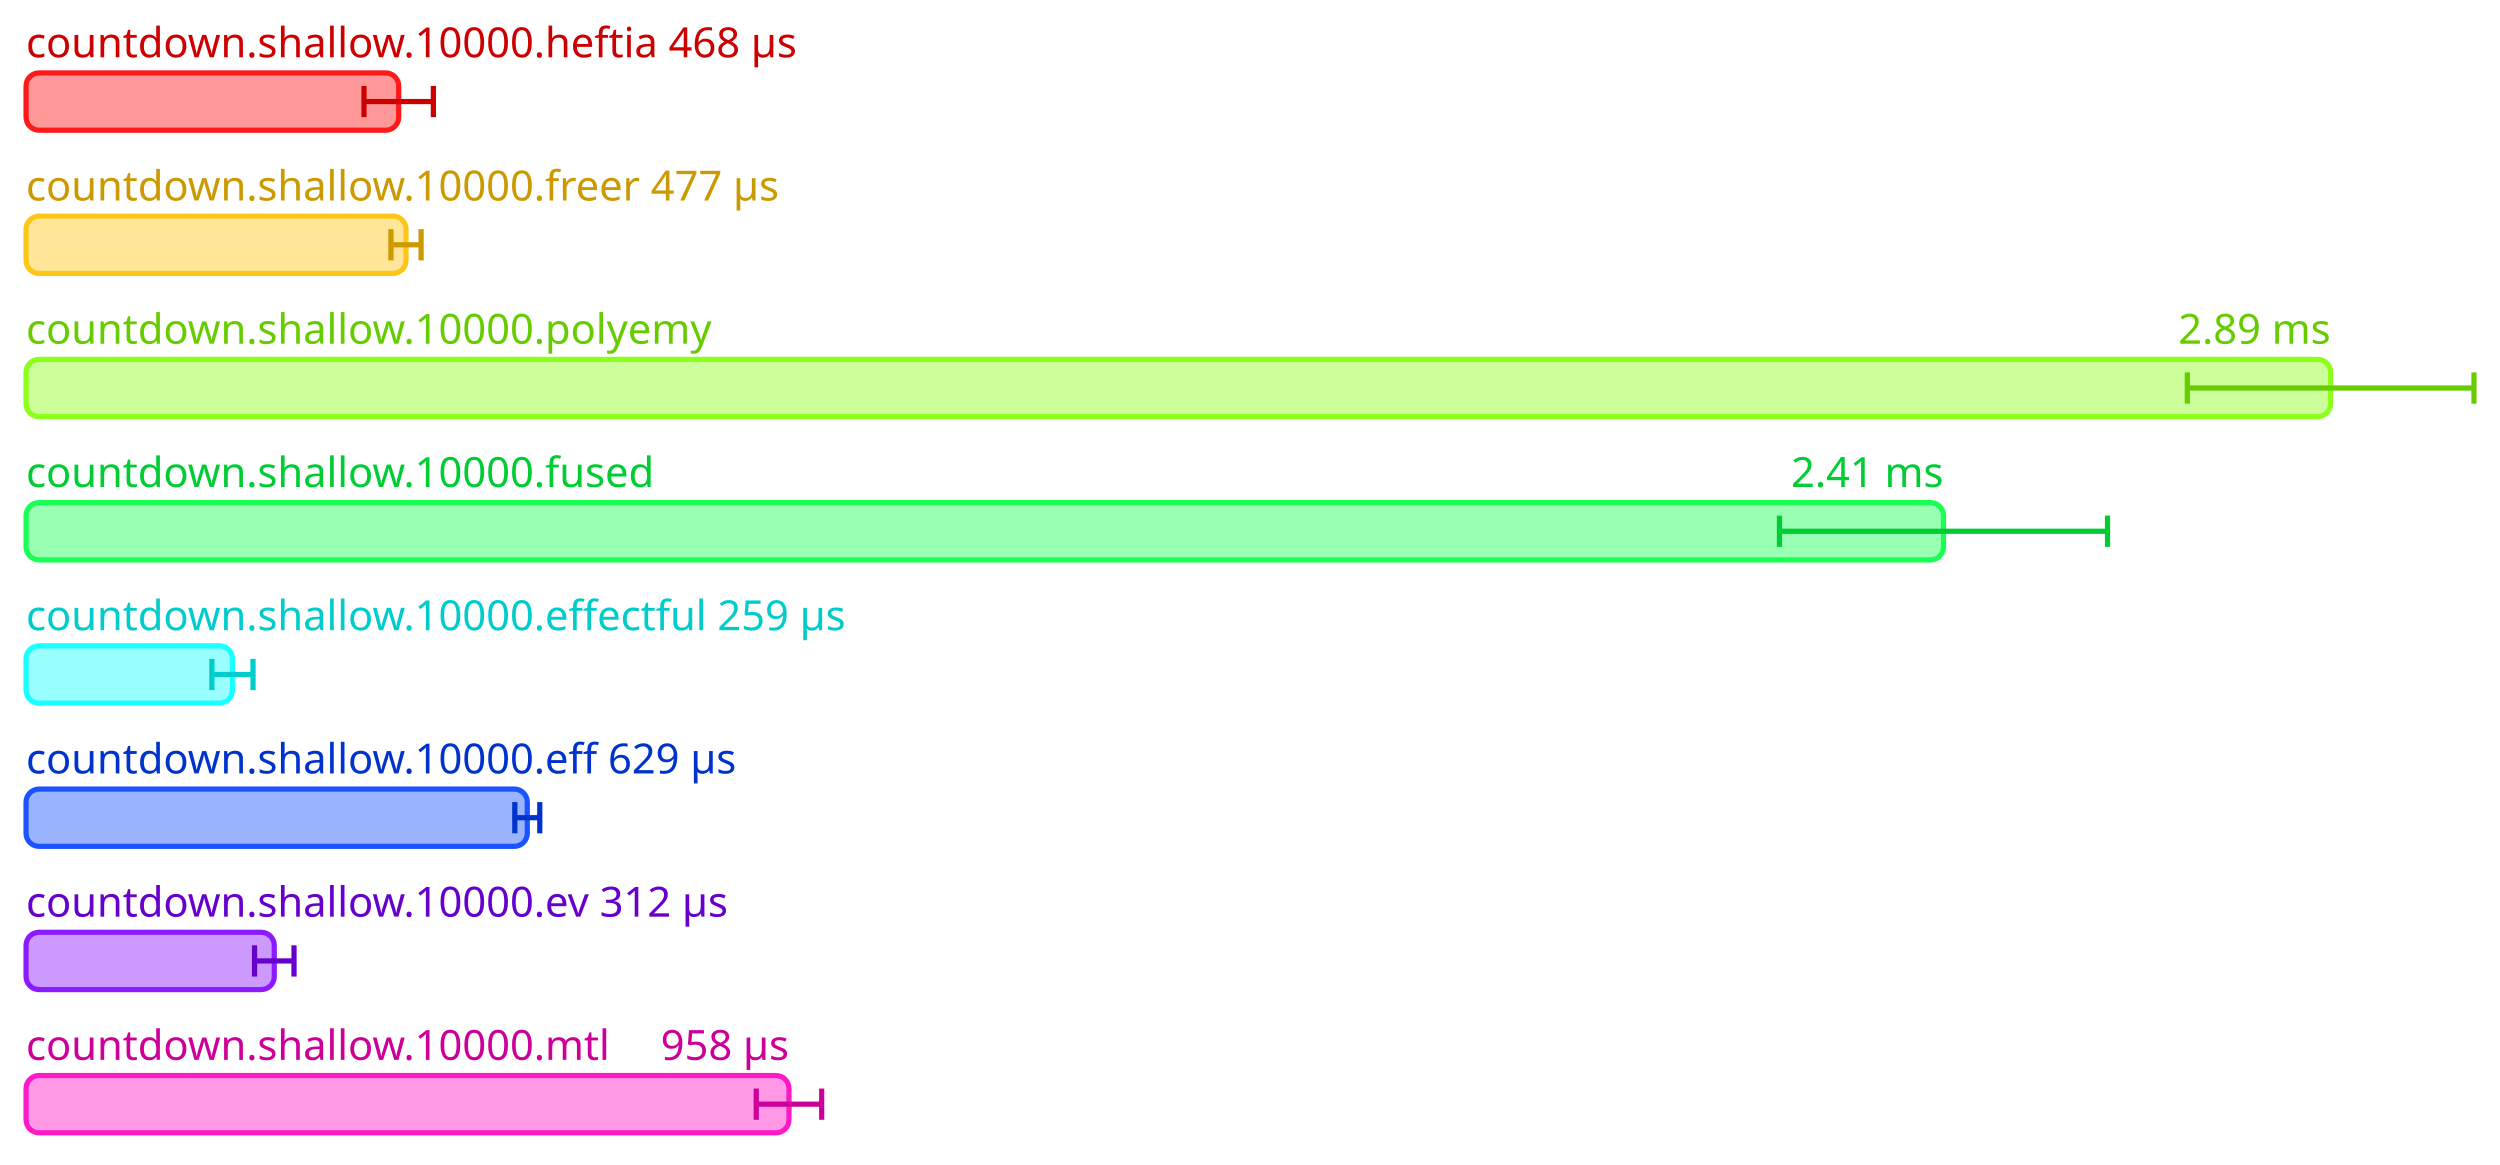
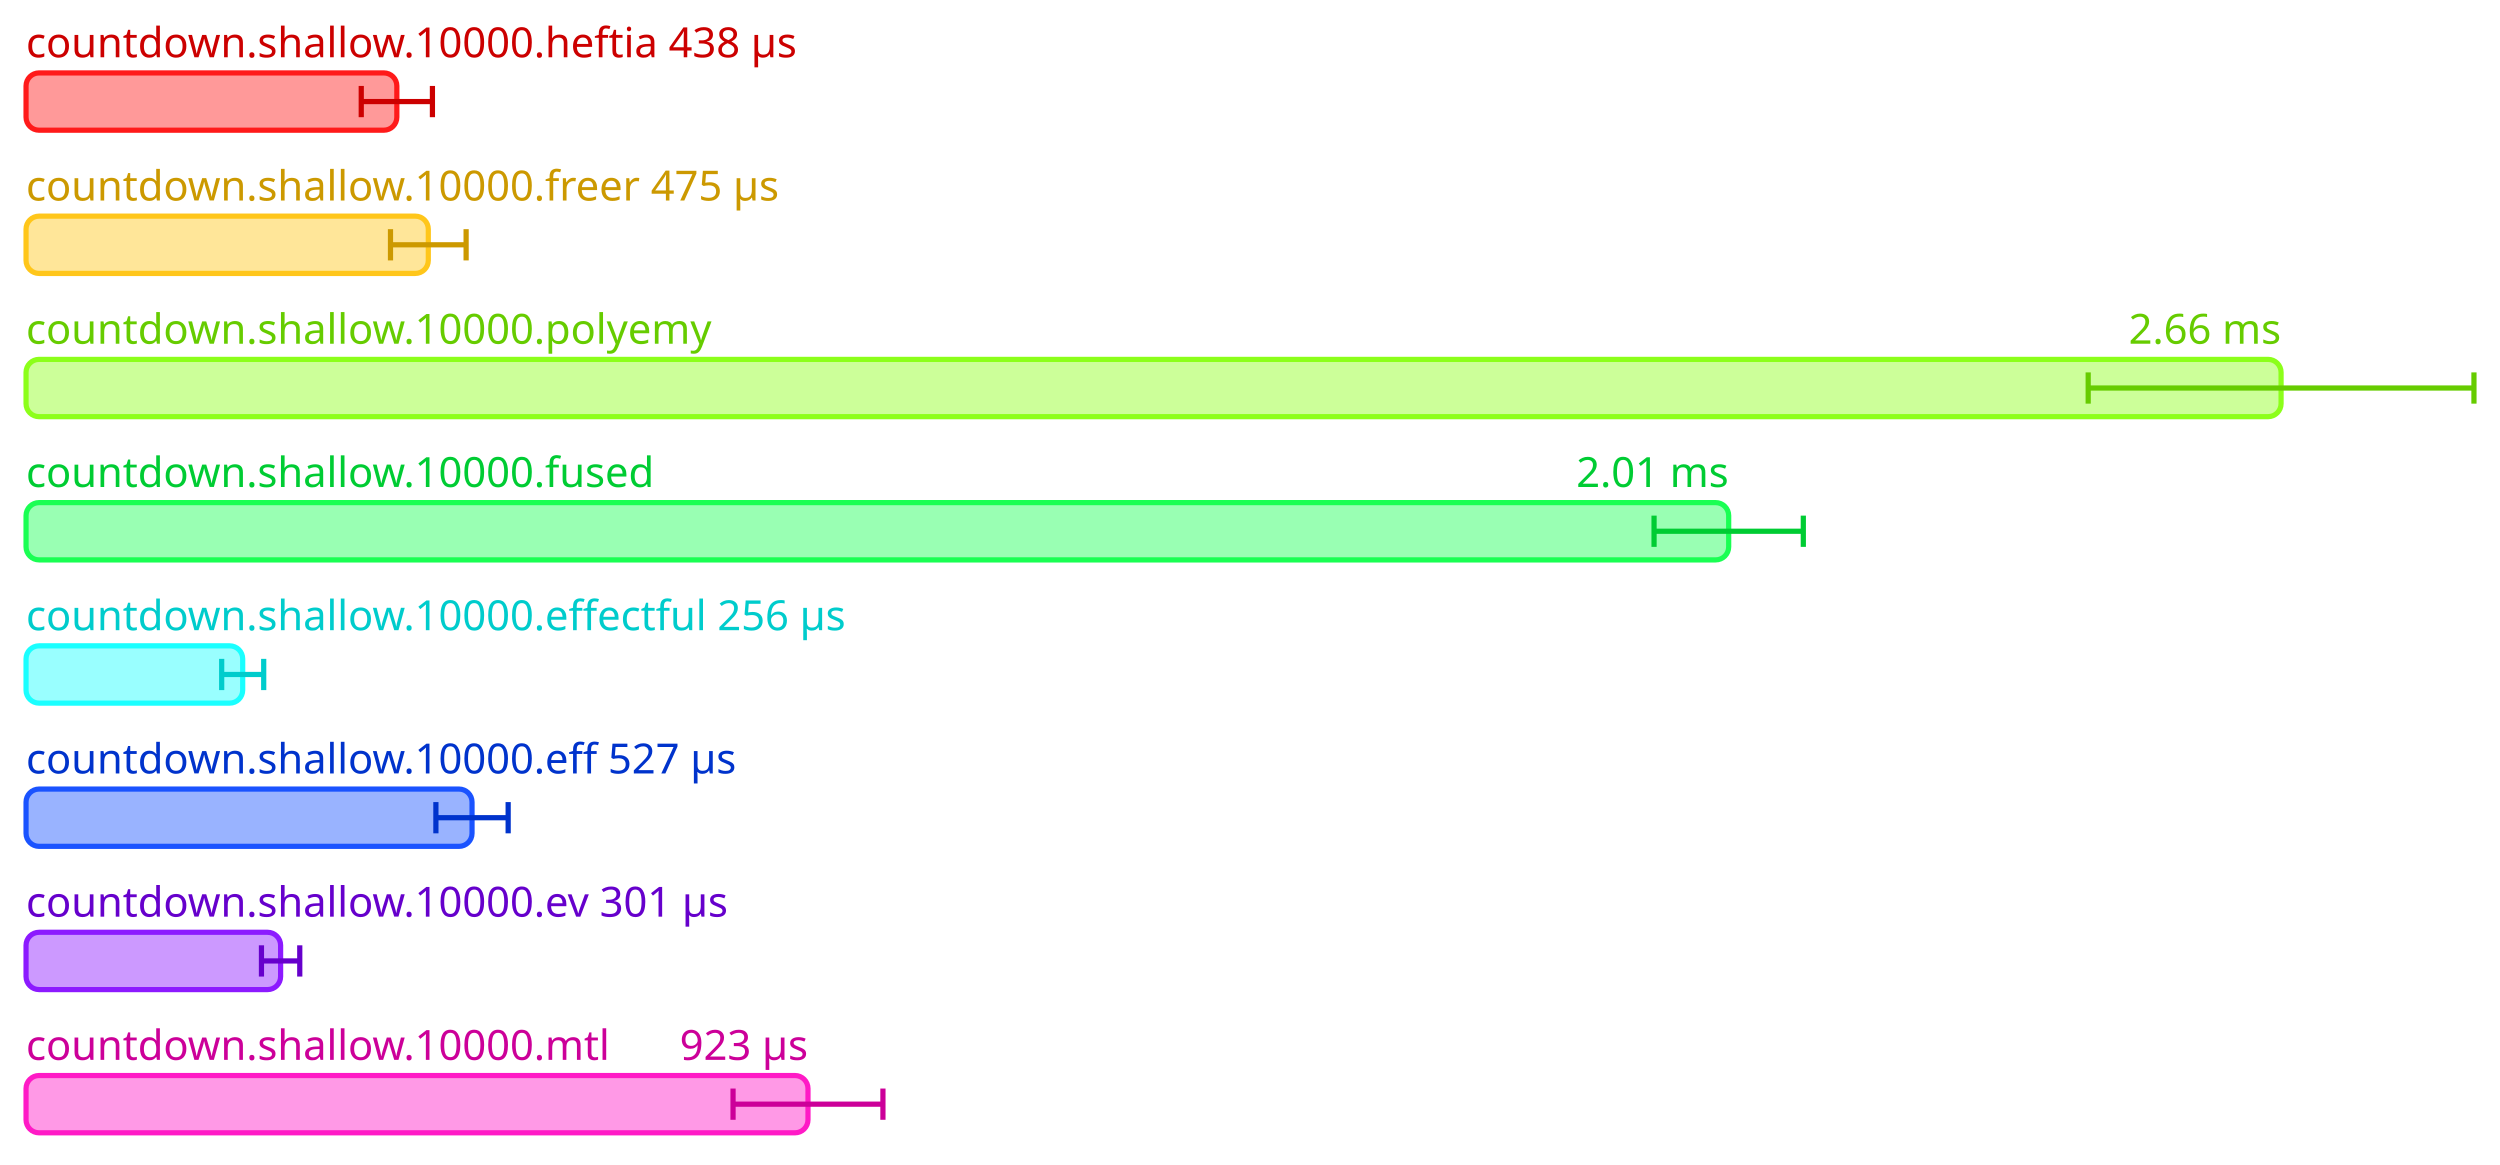
<svg xmlns="http://www.w3.org/2000/svg" height="447" width="960.0" font-size="16" font-family="sans-serif" stroke-width="2">
  <g transform="translate(10.0 0)">
-     <text fill="hsl(0, 100%, 40%)" y="22">countdown.shallow.10000.heftia 468  μs</text>
+     <text fill="hsl(0, 100%, 40%)" y="22">countdown.shallow.10000.heftia 438  μs</text>
    <g>
-       <rect y="28" rx="5" height="22" width="143.097" fill="hsl(0, 100%, 80%)" stroke="hsl(0, 100%, 55%)" />
+       <rect y="28" rx="5" height="22" width="142.385" fill="hsl(0, 100%, 80%)" stroke="hsl(0, 100%, 55%)" />
      <g stroke="hsl(0, 100%, 40%)">
-         <line x1="129.773" x2="156.42" y1="39" y2="39" />
-         <line x1="129.773" x2="129.773" y1="33" y2="45" />
-         <line x1="156.42" x2="156.42" y1="33" y2="45" />
+         <line x1="128.718" x2="156.052" y1="39" y2="39" />
+         <line x1="128.718" x2="128.718" y1="33" y2="45" />
+         <line x1="156.052" x2="156.052" y1="33" y2="45" />
      </g>
    </g>
-     <text fill="hsl(45, 100%, 40%)" y="77">countdown.shallow.10000.freer 477  μs</text>
+     <text fill="hsl(45, 100%, 40%)" y="77">countdown.shallow.10000.freer 475  μs</text>
    <g>
-       <rect y="83" rx="5" height="22" width="145.905" fill="hsl(45, 100%, 80%)" stroke="hsl(45, 100%, 55%)" />
+       <rect y="83" rx="5" height="22" width="154.467" fill="hsl(45, 100%, 80%)" stroke="hsl(45, 100%, 55%)" />
      <g stroke="hsl(45, 100%, 40%)">
-         <line x1="140.113" x2="151.698" y1="94" y2="94" />
-         <line x1="140.113" x2="140.113" y1="88" y2="100" />
-         <line x1="151.698" x2="151.698" y1="88" y2="100" />
+         <line x1="139.946" x2="168.987" y1="94" y2="94" />
+         <line x1="139.946" x2="139.946" y1="88" y2="100" />
+         <line x1="168.987" x2="168.987" y1="88" y2="100" />
      </g>
    </g>
    <g fill="hsl(90, 100%, 40%)">
      <text y="132">countdown.shallow.10000.polyemy</text>
-       <text y="132" x="884.969" text-anchor="end">2.89 ms</text>
+       <text y="132" x="865.933" text-anchor="end">2.66 ms</text>
    </g>
    <g>
-       <rect y="138" rx="5" height="22" width="884.969" fill="hsl(90, 100%, 80%)" stroke="hsl(90, 100%, 55%)" />
+       <rect y="138" rx="5" height="22" width="865.933" fill="hsl(90, 100%, 80%)" stroke="hsl(90, 100%, 55%)" />
      <g stroke="hsl(90, 100%, 40%)">
-         <line x1="829.938" x2="940.0" y1="149" y2="149" />
-         <line x1="829.938" x2="829.938" y1="143" y2="155" />
+         <line x1="791.866" x2="940.0" y1="149" y2="149" />
+         <line x1="791.866" x2="791.866" y1="143" y2="155" />
        <line x1="940.0" x2="940.0" y1="143" y2="155" />
      </g>
    </g>
    <g fill="hsl(135, 100%, 40%)">
      <text y="187">countdown.shallow.10000.fused</text>
-       <text y="187" x="736.297" text-anchor="end">2.41 ms</text>
+       <text y="187" x="653.815" text-anchor="end">2.01 ms</text>
    </g>
    <g>
-       <rect y="193" rx="5" height="22" width="736.297" fill="hsl(135, 100%, 80%)" stroke="hsl(135, 100%, 55%)" />
+       <rect y="193" rx="5" height="22" width="653.815" fill="hsl(135, 100%, 80%)" stroke="hsl(135, 100%, 55%)" />
      <g stroke="hsl(135, 100%, 40%)">
-         <line x1="673.307" x2="799.287" y1="204" y2="204" />
-         <line x1="673.307" x2="673.307" y1="198" y2="210" />
-         <line x1="799.287" x2="799.287" y1="198" y2="210" />
+         <line x1="625.157" x2="682.473" y1="204" y2="204" />
+         <line x1="625.157" x2="625.157" y1="198" y2="210" />
+         <line x1="682.473" x2="682.473" y1="198" y2="210" />
      </g>
    </g>
-     <text fill="hsl(180, 100%, 40%)" y="242">countdown.shallow.10000.effectful 259  μs</text>
+     <text fill="hsl(180, 100%, 40%)" y="242">countdown.shallow.10000.effectful 256  μs</text>
    <g>
-       <rect y="248" rx="5" height="22" width="79.259" fill="hsl(180, 100%, 80%)" stroke="hsl(180, 100%, 55%)" />
+       <rect y="248" rx="5" height="22" width="83.192" fill="hsl(180, 100%, 80%)" stroke="hsl(180, 100%, 55%)" />
      <g stroke="hsl(180, 100%, 40%)">
-         <line x1="71.358" x2="87.161" y1="259" y2="259" />
-         <line x1="71.358" x2="71.358" y1="253" y2="265" />
-         <line x1="87.161" x2="87.161" y1="253" y2="265" />
+         <line x1="75.125" x2="91.26" y1="259" y2="259" />
+         <line x1="75.125" x2="75.125" y1="253" y2="265" />
+         <line x1="91.26" x2="91.26" y1="253" y2="265" />
      </g>
    </g>
-     <text fill="hsl(225, 100%, 40%)" y="297">countdown.shallow.10000.eff 629  μs</text>
+     <text fill="hsl(225, 100%, 40%)" y="297">countdown.shallow.10000.eff 527  μs</text>
    <g>
-       <rect y="303" rx="5" height="22" width="192.479" fill="hsl(225, 100%, 80%)" stroke="hsl(225, 100%, 55%)" />
+       <rect y="303" rx="5" height="22" width="171.258" fill="hsl(225, 100%, 80%)" stroke="hsl(225, 100%, 55%)" />
      <g stroke="hsl(225, 100%, 40%)">
-         <line x1="187.68" x2="197.278" y1="314" y2="314" />
-         <line x1="187.68" x2="187.68" y1="308" y2="320" />
-         <line x1="197.278" x2="197.278" y1="308" y2="320" />
+         <line x1="157.383" x2="185.133" y1="314" y2="314" />
+         <line x1="157.383" x2="157.383" y1="308" y2="320" />
+         <line x1="185.133" x2="185.133" y1="308" y2="320" />
      </g>
    </g>
-     <text fill="hsl(270, 100%, 40%)" y="352">countdown.shallow.10000.ev 312  μs</text>
+     <text fill="hsl(270, 100%, 40%)" y="352">countdown.shallow.10000.ev 301  μs</text>
    <g>
-       <rect y="358" rx="5" height="22" width="95.319" fill="hsl(270, 100%, 80%)" stroke="hsl(270, 100%, 55%)" />
+       <rect y="358" rx="5" height="22" width="97.753" fill="hsl(270, 100%, 80%)" stroke="hsl(270, 100%, 55%)" />
      <g stroke="hsl(270, 100%, 40%)">
-         <line x1="87.741" x2="102.897" y1="369" y2="369" />
-         <line x1="87.741" x2="87.741" y1="363" y2="375" />
-         <line x1="102.897" x2="102.897" y1="363" y2="375" />
+         <line x1="90.398" x2="105.108" y1="369" y2="369" />
+         <line x1="90.398" x2="90.398" y1="363" y2="375" />
+         <line x1="105.108" x2="105.108" y1="363" y2="375" />
      </g>
    </g>
    <g fill="hsl(315, 100%, 40%)">
      <text y="407">countdown.shallow.10000.mtl</text>
-       <text y="407" x="292.966" text-anchor="end">958  μs</text>
+       <text y="407" x="300.267" text-anchor="end">923  μs</text>
    </g>
    <g>
-       <rect y="413" rx="5" height="22" width="292.966" fill="hsl(315, 100%, 80%)" stroke="hsl(315, 100%, 55%)" />
+       <rect y="413" rx="5" height="22" width="300.267" fill="hsl(315, 100%, 80%)" stroke="hsl(315, 100%, 55%)" />
      <g stroke="hsl(315, 100%, 40%)">
-         <line x1="280.407" x2="305.526" y1="424" y2="424" />
-         <line x1="280.407" x2="280.407" y1="418" y2="430" />
-         <line x1="305.526" x2="305.526" y1="418" y2="430" />
+         <line x1="271.488" x2="329.045" y1="424" y2="424" />
+         <line x1="271.488" x2="271.488" y1="418" y2="430" />
+         <line x1="329.045" x2="329.045" y1="418" y2="430" />
      </g>
    </g>
  </g>
</svg>
